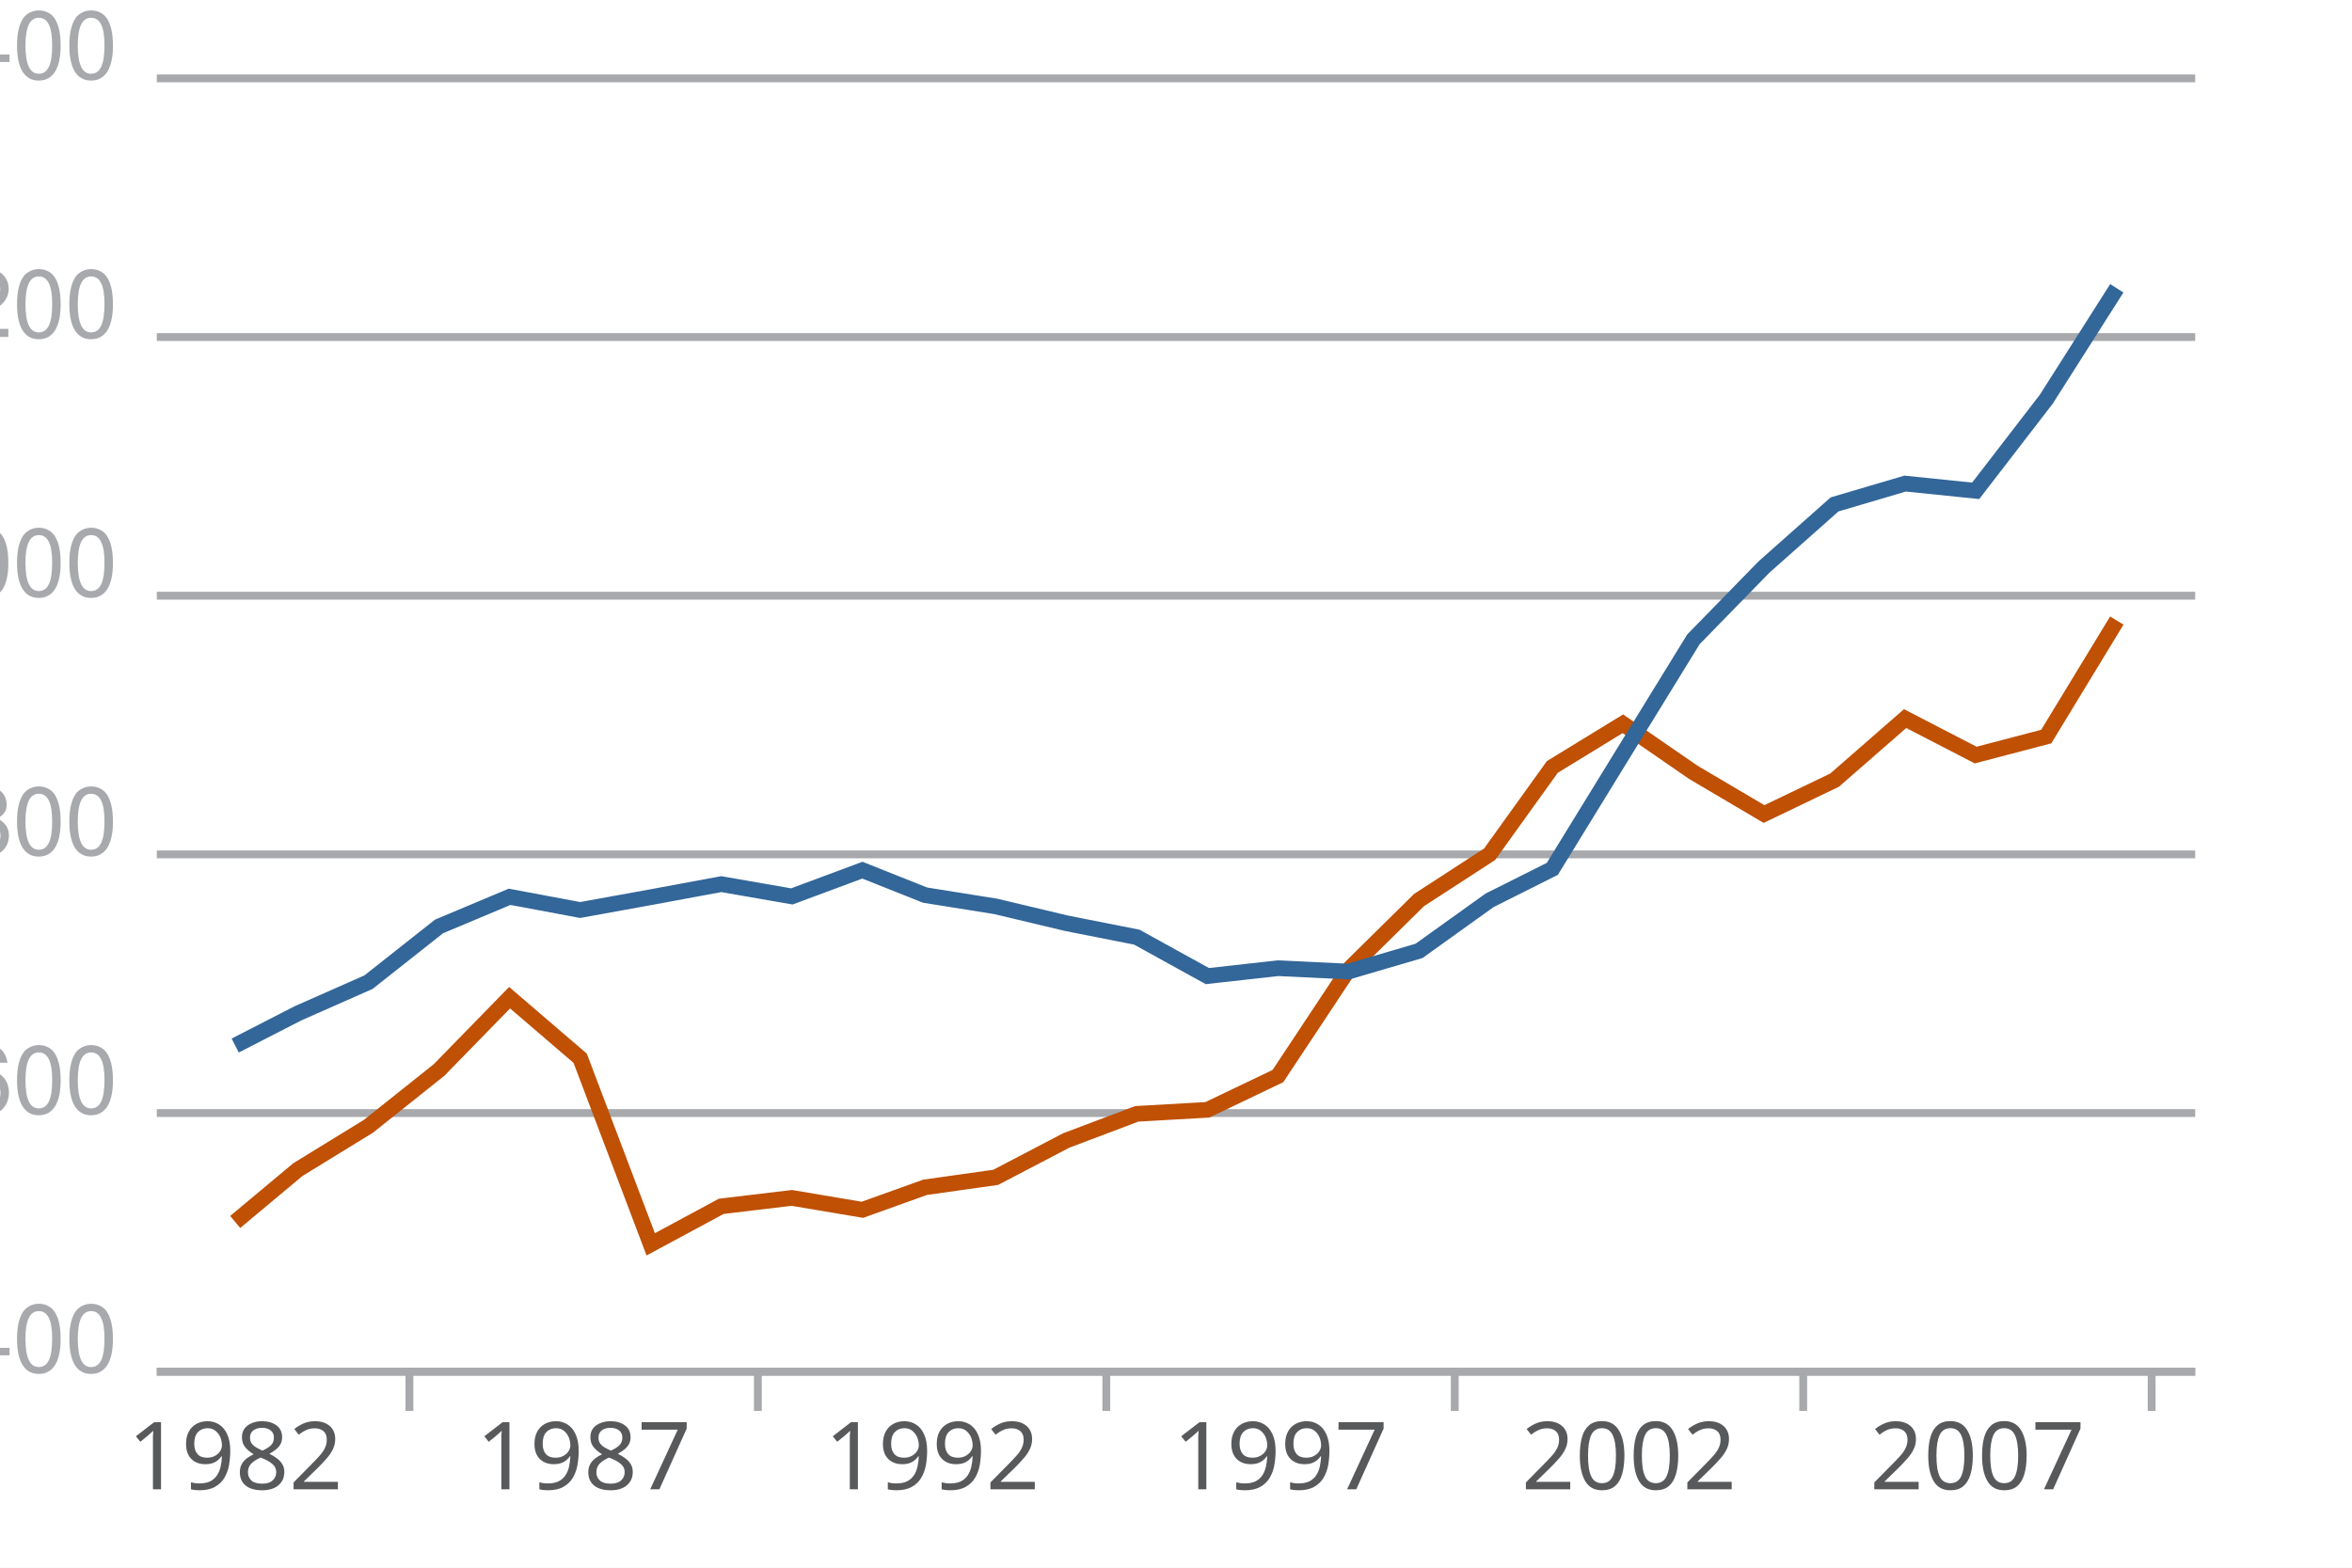
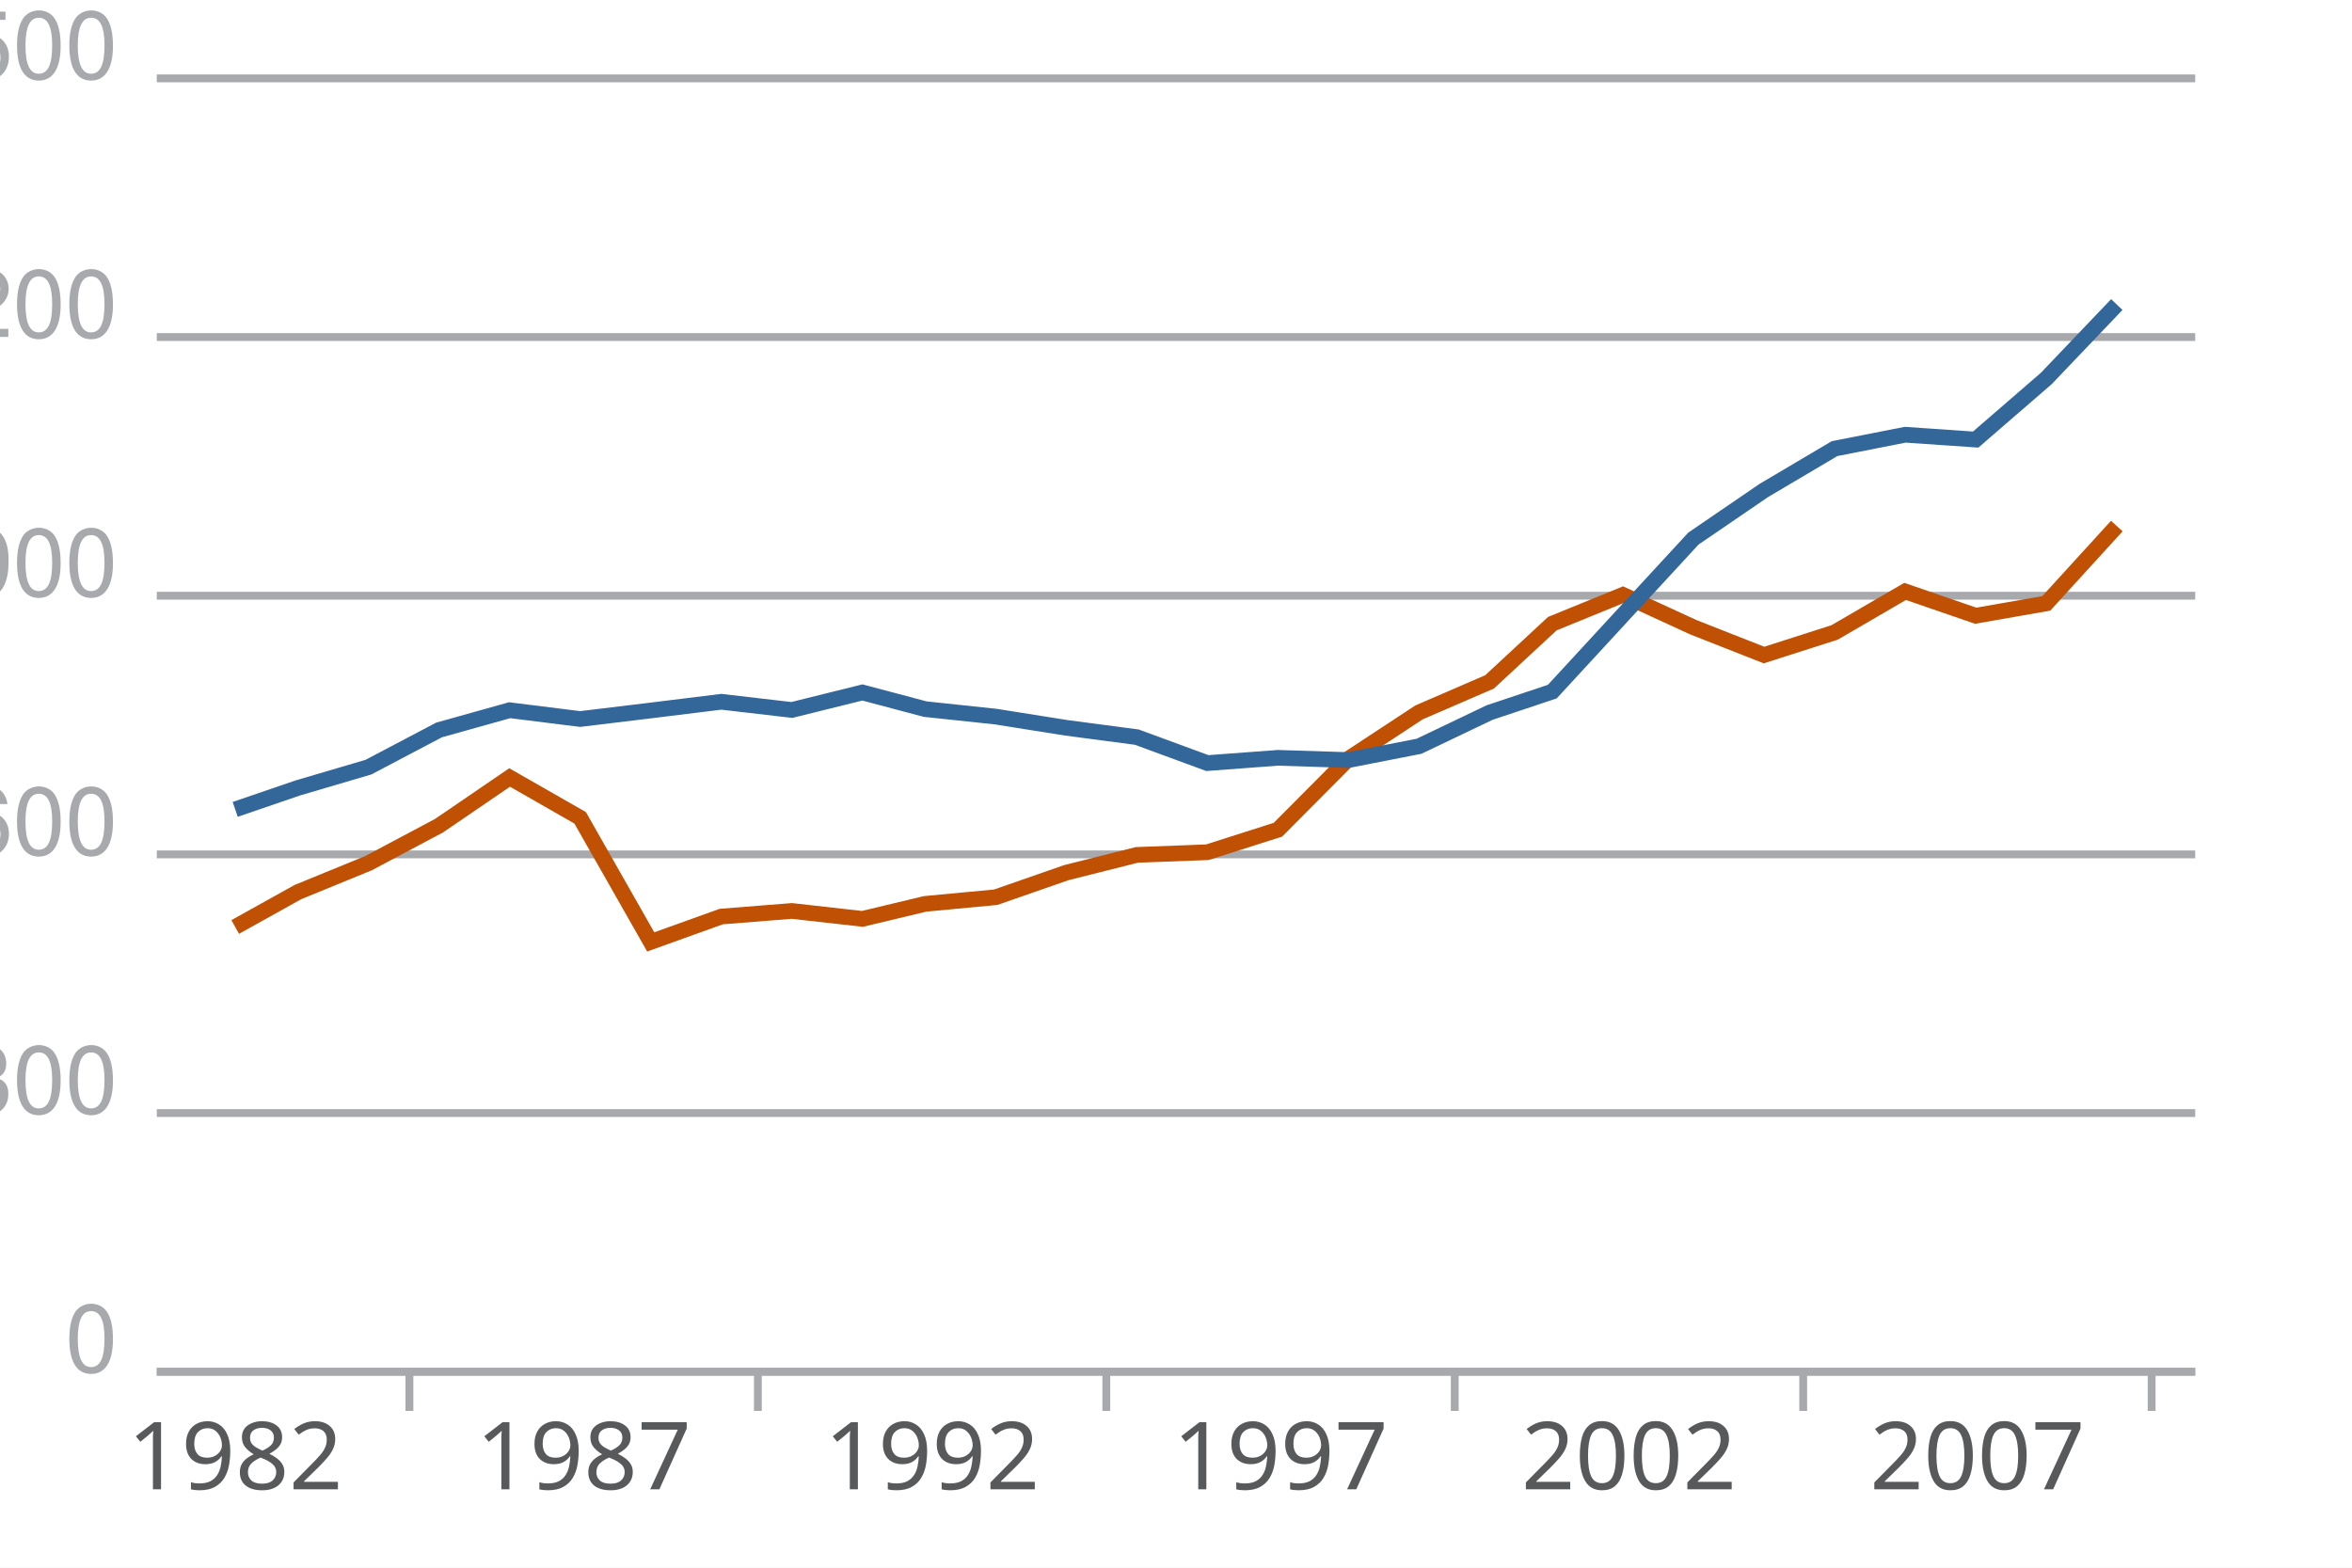
<svg xmlns="http://www.w3.org/2000/svg" height="200" version="1.1" width="300">
  <style type="text/css">
		

.x-axis-path, .y-gridline, .x-notch { fill:none; stroke: #a7a9ac; stroke-width:1; }



.y-gridline { stroke-width: 1; }

.y-axis-path, .y-axis-path2, .x-notch-left, .x-notch-right { display: none;}



.x-axis-label, .data-point-label {font-size: 12px; font-weight:normal; font-family: sans-serif; fill: #58595b; text-anchor:middle;}

.y-axis-label {font-size: 12px; font-family: helvetica; fill: #a7a9ac; text-anchor:end;}



.series-1-line { fill: none; stroke: #bf5004; stroke-width:2; }



.series-2-line { fill: none; stroke: #336699; stroke-width: 2;}

	</style>
  <rect fill="white" height="200" width="300" x="0" y="0" />
  <g id="grid" transform="translate(20, 10)">
    <g class="x-axis" id="x_axis">
      <path class="x-axis-path" d="M 0 165 L 260 165" />
      <path class="x-notch-left" d="M 0 165, L 0 175" />
      <path class="x-notch-right" d="M 260 165, L 260 175" />
    </g>
    <g class="y-axis" id="y_axis">
      <path class="y-axis-path" d="M 0 165 L 0 0" />
      <path class="y-axis-path-2" d="M 260 165 L 260 0" />
      <path class="y-gridline" d="M 0 165 L 260 165" />
      <text class="y-axis-label" x="-5" y="165">
- 				400
+ 				 0
			</text>
      <path class="y-gridline" d="M 0 132 L 260 132" />
      <text class="y-axis-label" x="-5" y="132">
- 				600
+ 				300
			</text>
      <path class="y-gridline" d="M 0 99 L 260 99" />
      <text class="y-axis-label" x="-5" y="99">
- 				800
+ 				600
			</text>
      <path class="y-gridline" d="M 0 66 L 260 66" />
      <text class="y-axis-label" x="-5" y="66">
- 				1000
+ 				900
			</text>
      <path class="y-gridline" d="M 0 33 L 260 33" />
      <text class="y-axis-label" x="-5" y="33">
				1200
			</text>
      <path class="y-gridline" d="M 0 0 L 260 0" />
      <text class="y-axis-label" x="-5" y="0">
- 				1400
+ 				1500
			</text>
    </g>
    <g>
-       <path class="series-1-line" d="M 10 145.893 L 18 139.21 L 27 133.683 L 36 126.505 L 45 117.282 L 54 125.004 L 63 148.748 L 72 143.897 L 81 142.824 L 90 144.342 L 98 141.471 L 107 140.201 L 116 135.498 L 125 132.099 L 134 131.588 L 143 127.281 L 152 113.701 L 161 104.825 L 170 98.984 L 178 87.846 L 187 82.335 L 196 88.539 L 205 93.852 L 214 89.529 L 223 81.675 L 232 86.328 L 241 83.969 L 250 69.168" />
-       <path class="series-2-line" d="M 10 123.387 L 18 119.278 L 27 115.302 L 36 108.191 L 45 104.412 L 54 106.095 L 63 104.462 L 72 102.795 L 81 104.362 L 90 101.013 L 98 104.198 L 107 105.633 L 116 107.778 L 125 109.56 L 134 114.526 L 143 113.52 L 152 113.949 L 161 111.309 L 170 104.858 L 178 100.848 L 187 86.196 L 196 71.561 L 205 62.337 L 214 54.351 L 223 51.694 L 232 52.618 L 241 40.937 L 250 26.779" />
+       <path class="series-1-line" d="M 10 108.262 L 18 103.807 L 27 100.122 L 36 95.337 L 45 89.188 L 54 94.336 L 63 110.165 L 72 106.931 L 81 106.216 L 90 107.228 L 98 105.314 L 107 104.467 L 116 101.332 L 125 99.066 L 134 98.725 L 143 95.854 L 152 86.801 L 161 80.883 L 170 76.989 L 178 69.564 L 187 65.89 L 196 70.026 L 205 73.568 L 214 70.686 L 223 65.45 L 232 68.552 L 241 66.979 L 250 57.112" />
+       <path class="series-2-line" d="M 10 93.258 L 18 90.519 L 27 87.868 L 36 83.127 L 45 80.608 L 54 81.73 L 63 80.641 L 72 79.53 L 81 80.575 L 90 78.342 L 98 80.465 L 107 81.422 L 116 82.852 L 125 84.04 L 134 87.351 L 143 86.68 L 152 86.966 L 161 85.206 L 170 80.905 L 178 78.232 L 187 68.464 L 196 58.707 L 205 52.558 L 214 47.234 L 223 45.463 L 232 46.079 L 241 38.291 L 250 28.853" />
    </g>
    <text class="x-axis-label" x="10.0" y="180">
			1982
		</text>
    <path class="x-notch" d="M 32.222 165 L 32.222 170" />
    <text class="x-axis-label" x="54.444" y="180">
			1987
		</text>
    <path class="x-notch" d="M 76.667 165 L 76.667 170" />
    <text class="x-axis-label" x="98.889" y="180">
			1992
		</text>
    <path class="x-notch" d="M 121.111 165 L 121.111 170" />
    <text class="x-axis-label" x="143.333" y="180">
			1997
		</text>
    <path class="x-notch" d="M 165.556 165 L 165.556 170" />
    <text class="x-axis-label" x="187.778" y="180">
			2002
		</text>
    <path class="x-notch" d="M 210.0 165 L 210.0 170" />
    <text class="x-axis-label" x="232.222" y="180">
			2007
		</text>
    <path class="x-notch" d="M 254.444 165 L 254.444 170" />
  </g>
</svg>
